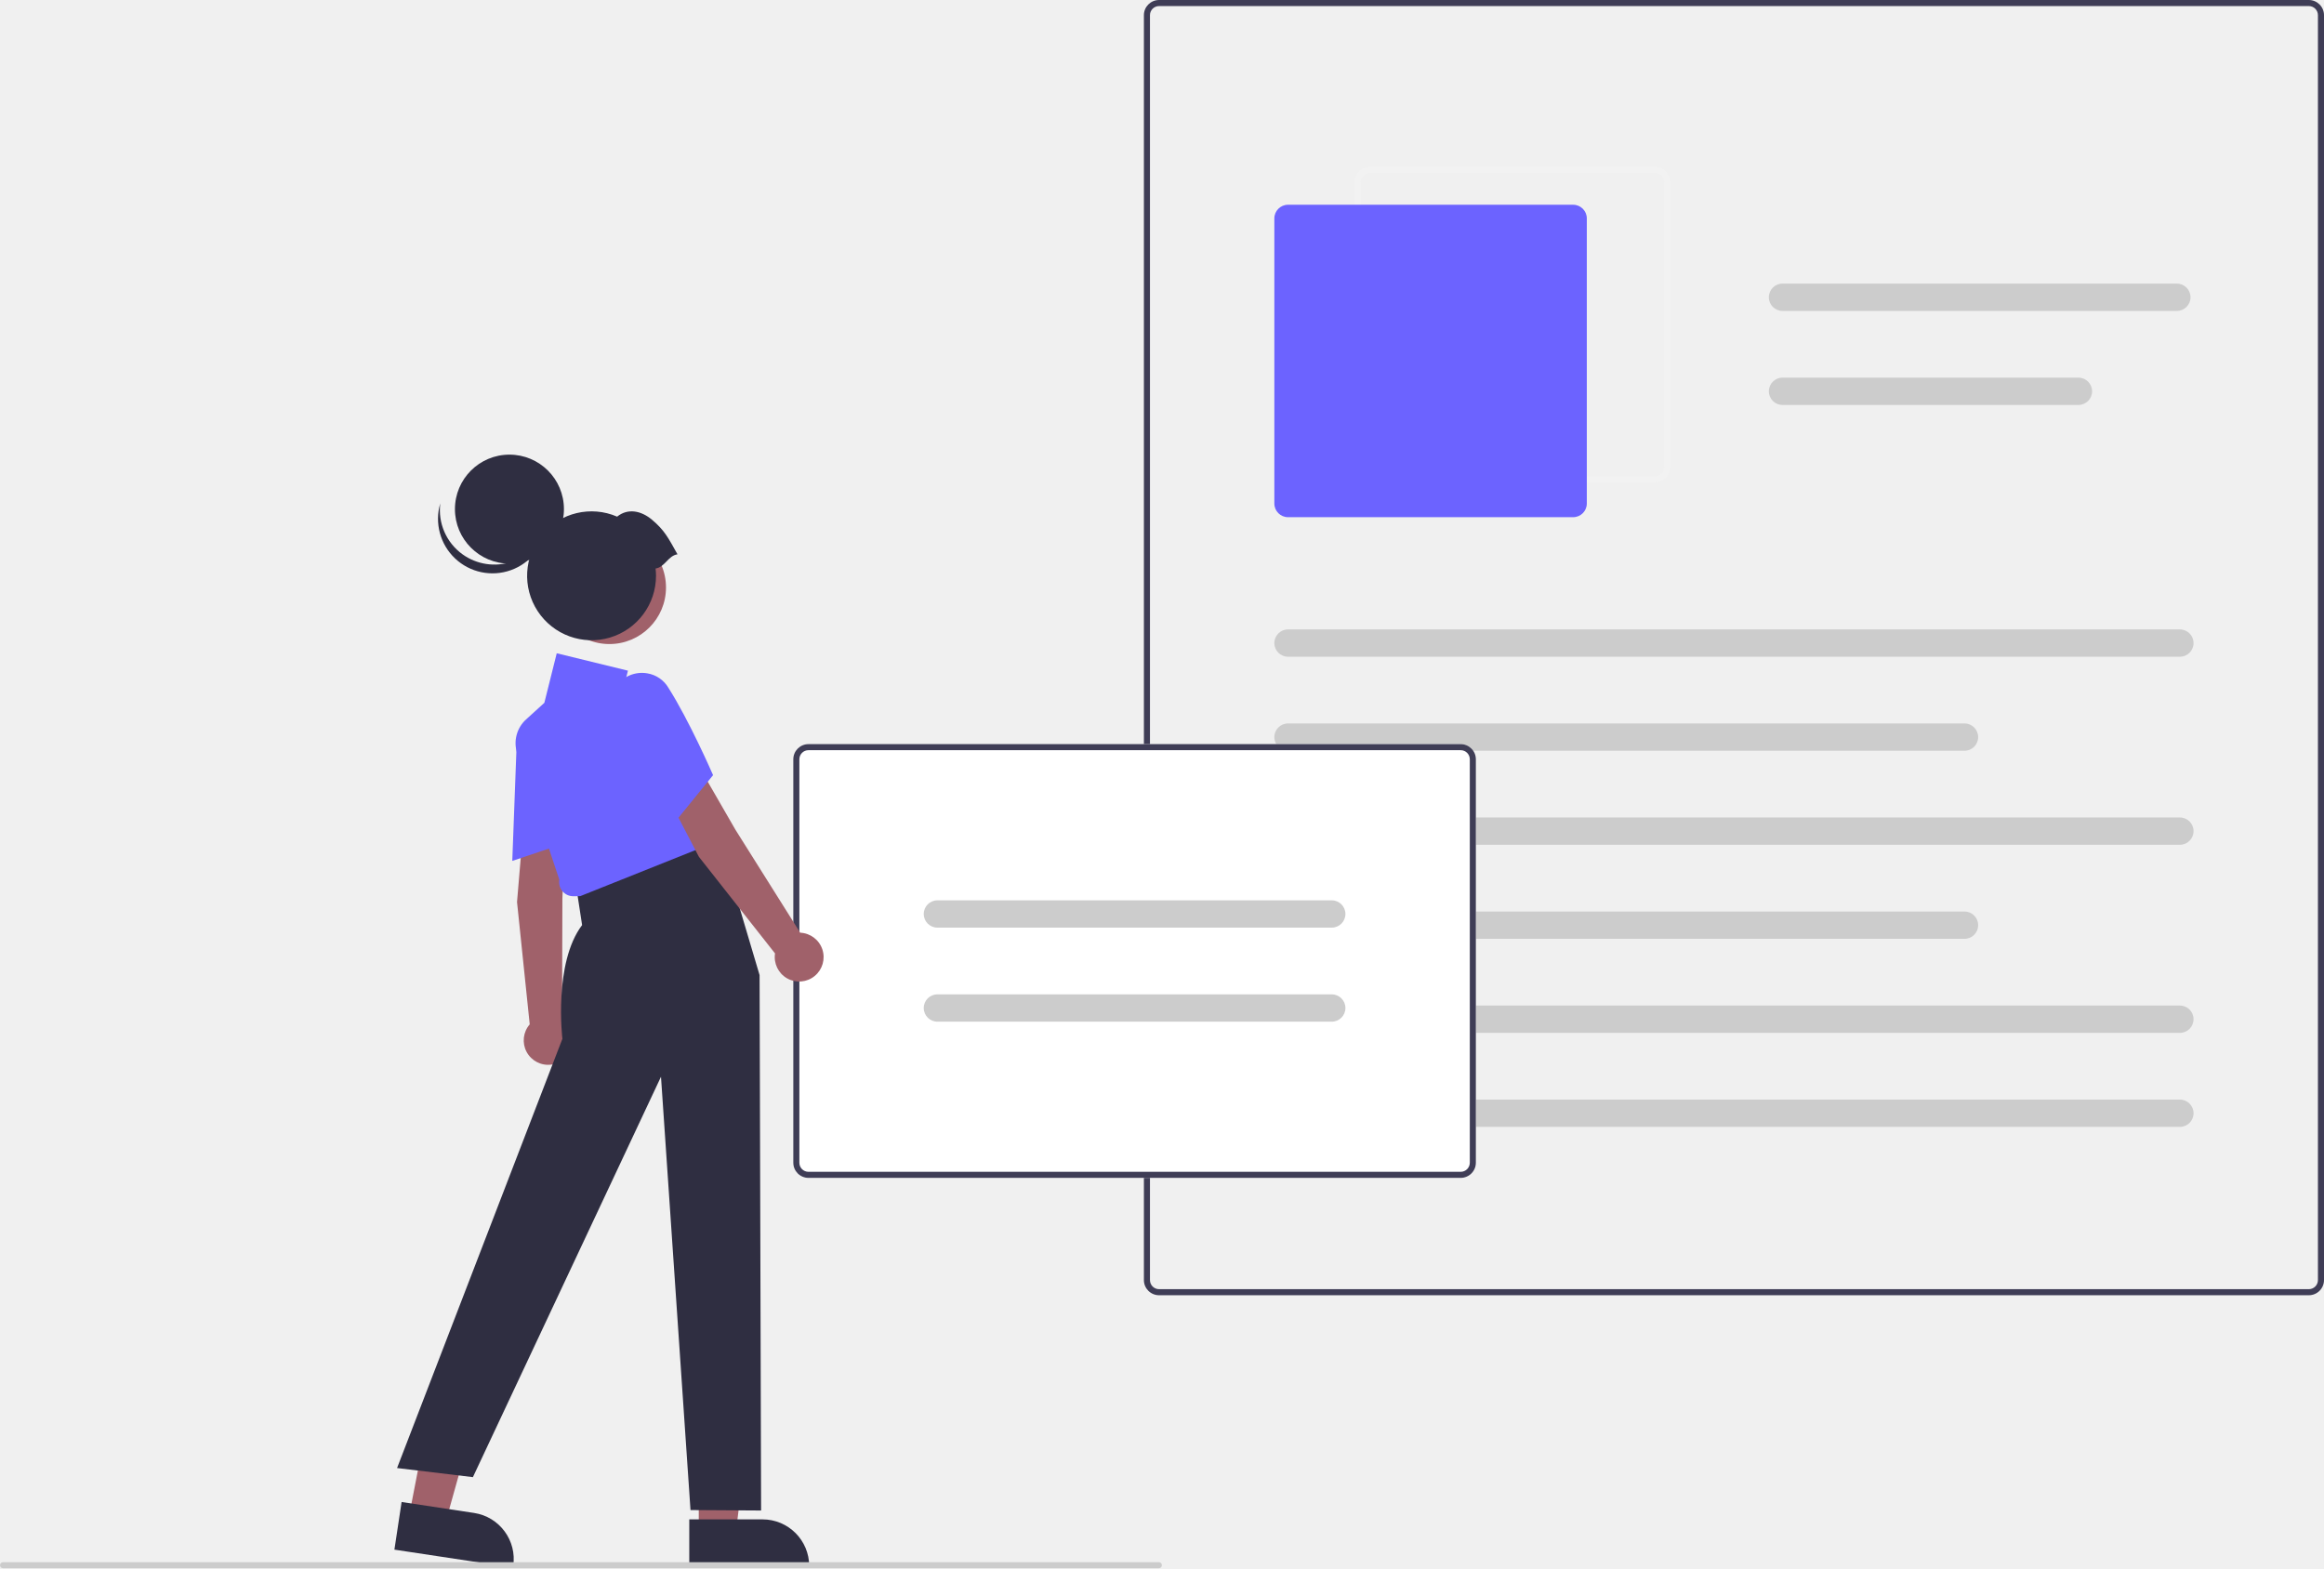
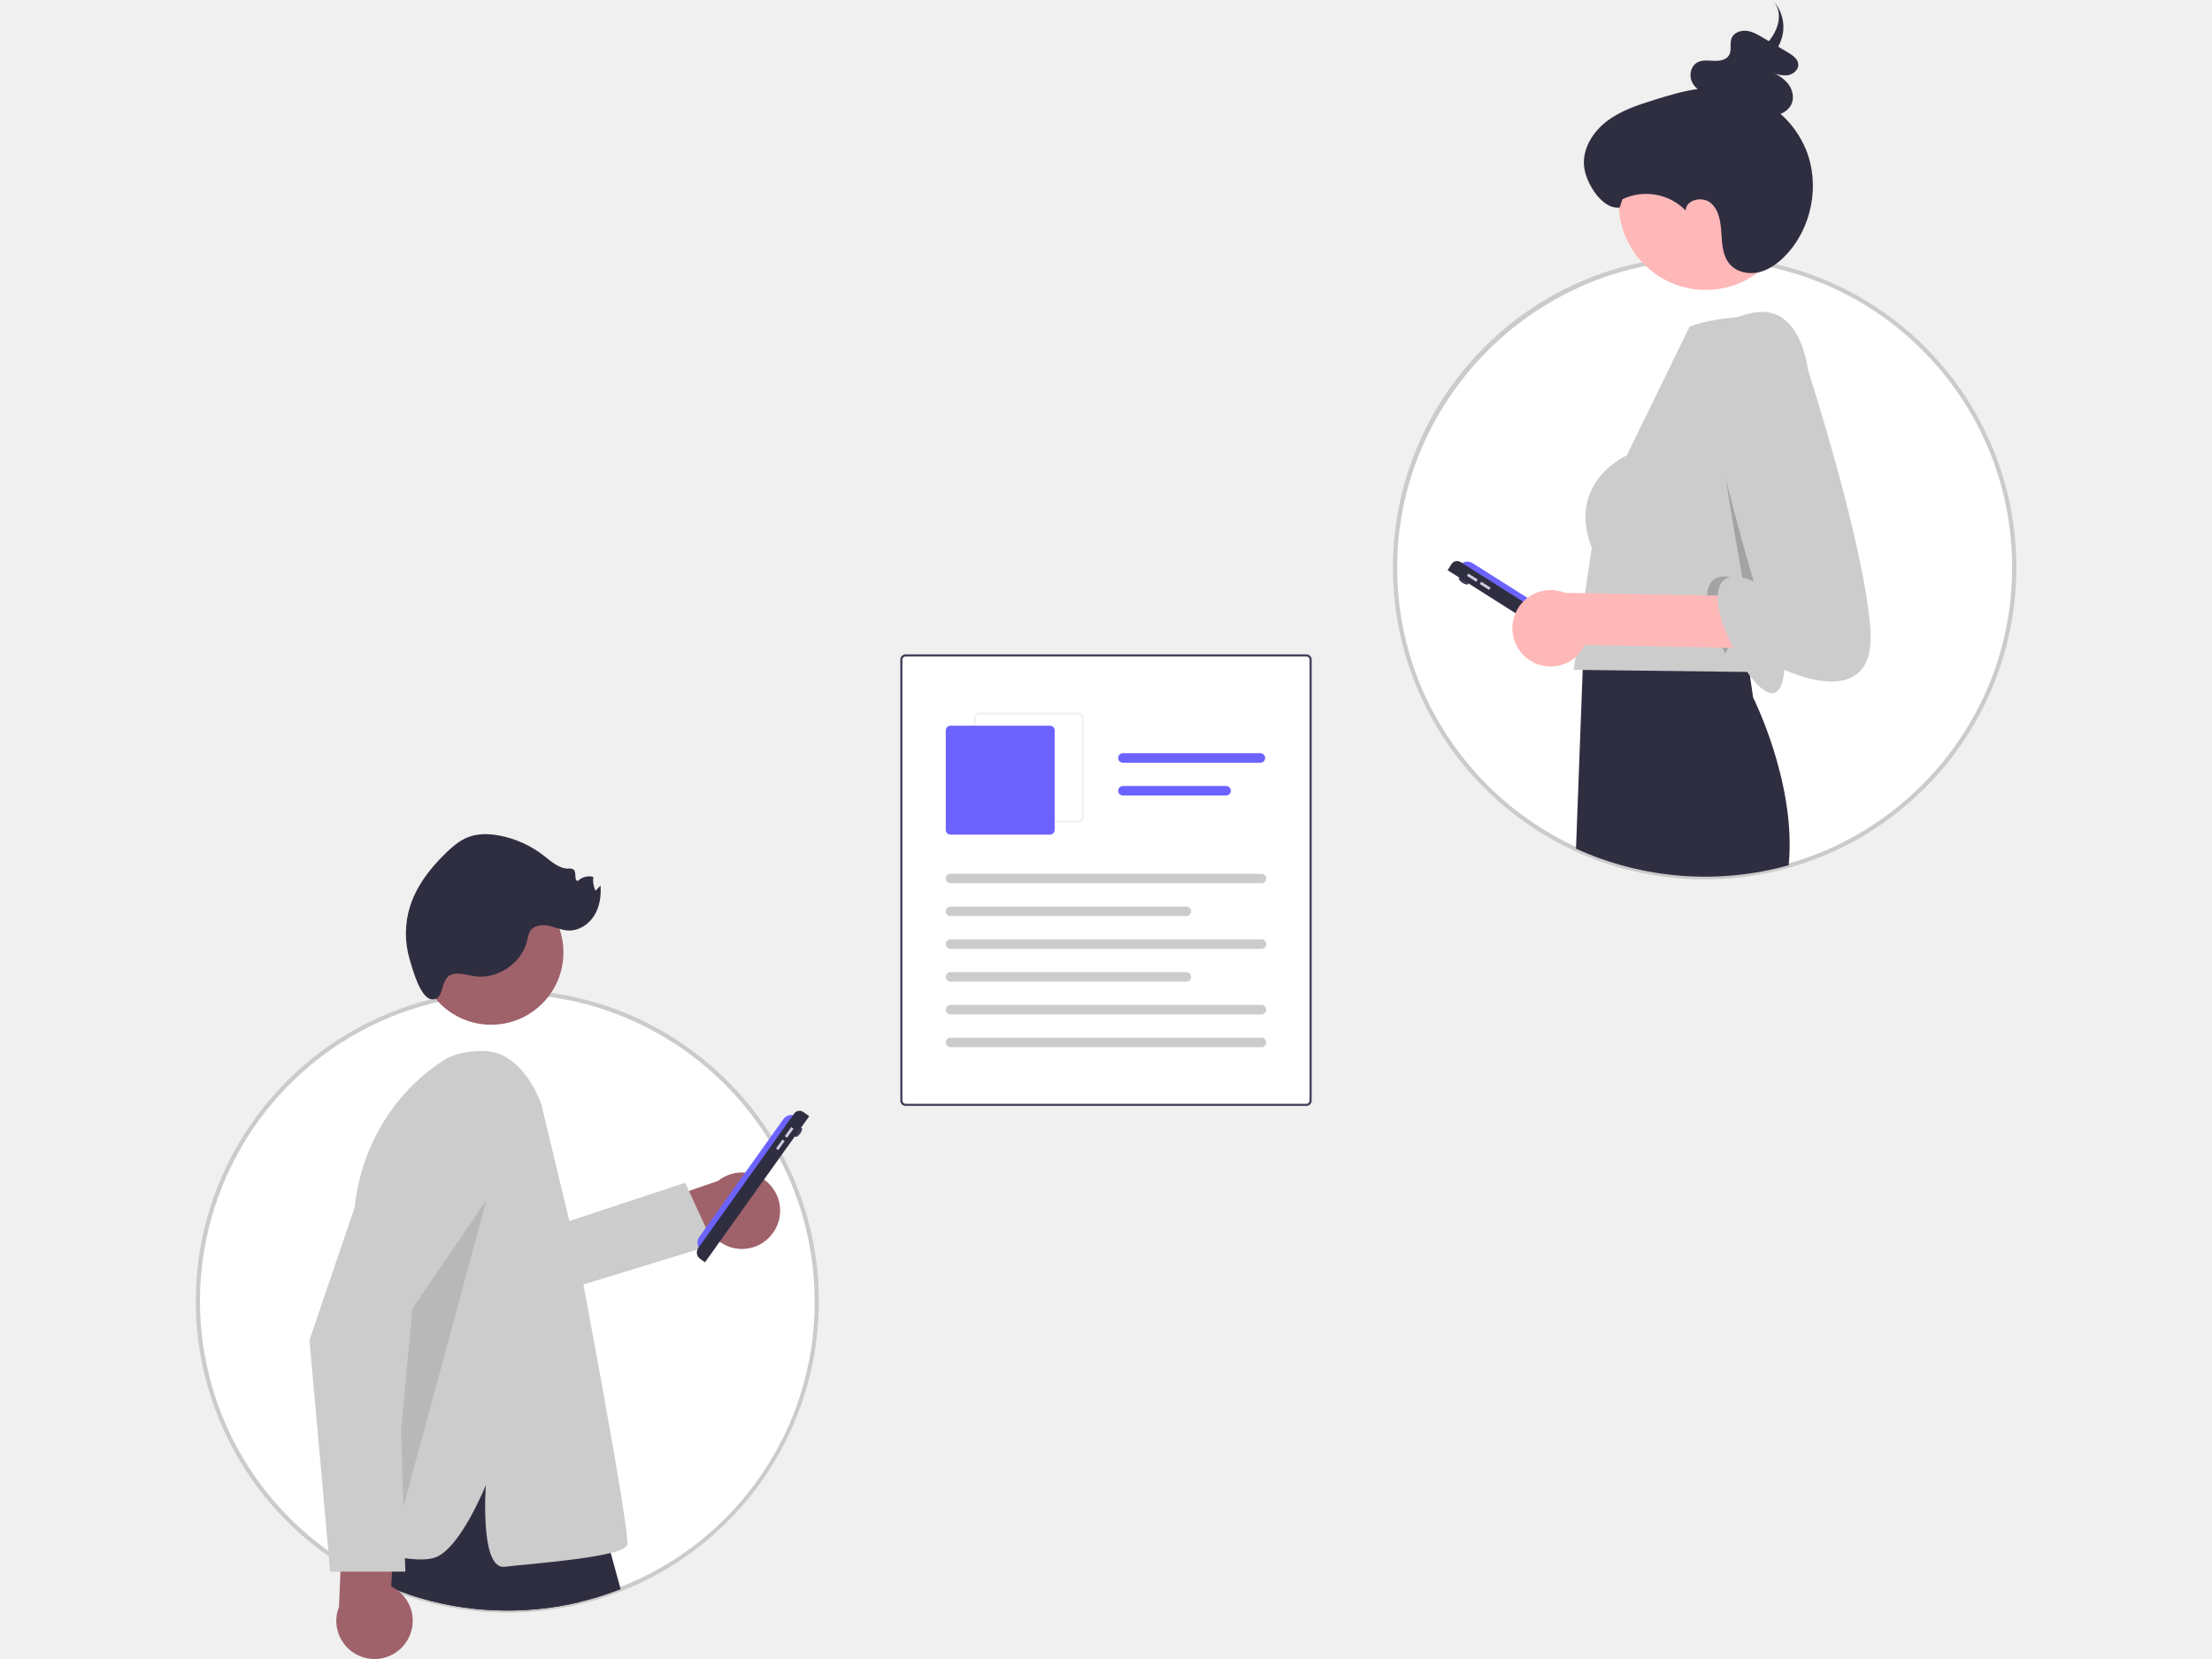
- <svg xmlns="http://www.w3.org/2000/svg" data-name="Layer 1" width="766.067" height="517" viewBox="0 0 766.067 517">
-   <path d="M978.033,618.5h-379a5.006,5.006,0,0,1-5-5v-417a5.006,5.006,0,0,1,5-5h379a5.006,5.006,0,0,1,5,5v417A5.006,5.006,0,0,1,978.033,618.5Zm-379-425a3.003,3.003,0,0,0-3,3v417a3.003,3.003,0,0,0,3,3h379a3.003,3.003,0,0,0,3-3v-417a3.003,3.003,0,0,0-3-3Z" transform="translate(-216.9665 -191.5)" fill="#3f3d56" />
-   <path d="M762.533,350.5h-94a5.006,5.006,0,0,1-5-5v-94a5.006,5.006,0,0,1,5-5h94a5.006,5.006,0,0,1,5,5v94A5.006,5.006,0,0,1,762.533,350.5Zm-94-102a3.003,3.003,0,0,0-3,3v94a3.003,3.003,0,0,0,3,3h94a3.003,3.003,0,0,0,3-3v-94a3.003,3.003,0,0,0-3-3Z" transform="translate(-216.9665 -191.5)" fill="#f2f2f2" />
-   <path d="M735.533,362h-94a4.505,4.505,0,0,1-4.5-4.5v-94a4.505,4.505,0,0,1,4.5-4.5h94a4.505,4.505,0,0,1,4.5,4.5v94A4.505,4.505,0,0,1,735.533,362Z" transform="translate(-216.9665 -191.5)" fill="#6c63ff" />
-   <path d="M935.533,408h-294a4.5,4.5,0,0,1,0-9h294a4.5,4.5,0,1,1,0,9Z" transform="translate(-216.9665 -191.5)" fill="#ccc" />
-   <path d="M864.533,439h-223a4.5,4.5,0,0,1,0-9h223a4.5,4.5,0,1,1,0,9Z" transform="translate(-216.9665 -191.5)" fill="#ccc" />
-   <path d="M934.533,294h-130a4.5,4.5,0,0,1,0-9h130a4.5,4.5,0,1,1,0,9Z" transform="translate(-216.9665 -191.5)" fill="#ccc" />
-   <path d="M902.09,325h-97.556a4.5,4.5,0,0,1,0-9h97.556a4.5,4.5,0,0,1,0,9Z" transform="translate(-216.9665 -191.5)" fill="#ccc" />
-   <path d="M935.533,470h-294a4.5,4.5,0,0,1,0-9h294a4.5,4.5,0,1,1,0,9Z" transform="translate(-216.9665 -191.5)" fill="#ccc" />
-   <path d="M864.533,501h-223a4.5,4.5,0,0,1,0-9h223a4.5,4.5,0,1,1,0,9Z" transform="translate(-216.9665 -191.5)" fill="#ccc" />
-   <path d="M935.533,532h-294a4.5,4.5,0,0,1,0-9h294a4.5,4.5,0,1,1,0,9Z" transform="translate(-216.9665 -191.5)" fill="#ccc" />
-   <path d="M935.533,563h-294a4.5,4.5,0,0,1,0-9h294a4.5,4.5,0,1,1,0,9Z" transform="translate(-216.9665 -191.5)" fill="#ccc" />
-   <path d="M698.463,579.811h-215a5.006,5.006,0,0,1-5-5v-133a5.006,5.006,0,0,1,5-5h215a5.006,5.006,0,0,1,5,5v133A5.006,5.006,0,0,1,698.463,579.811Z" transform="translate(-216.9665 -191.5)" fill="#fff" />
-   <path d="M698.463,579.811h-215a5.006,5.006,0,0,1-5-5v-133a5.006,5.006,0,0,1,5-5h215a5.006,5.006,0,0,1,5,5v133A5.006,5.006,0,0,1,698.463,579.811Zm-215-141a3.003,3.003,0,0,0-3,3v133a3.003,3.003,0,0,0,3,3h215a3.003,3.003,0,0,0,3-3v-133a3.003,3.003,0,0,0-3-3Z" transform="translate(-216.9665 -191.5)" fill="#3f3d56" />
-   <path d="M655.963,497.311h-130a4.5,4.5,0,0,1,0-9h130a4.5,4.5,0,0,1,0,9Z" transform="translate(-216.9665 -191.5)" fill="#ccc" />
-   <path d="M655.963,528.311h-130a4.5,4.5,0,0,1,0-9h130a4.5,4.5,0,0,1,0,9Z" transform="translate(-216.9665 -191.5)" fill="#ccc" />
-   <polygon points="230.335 504.891 242.595 504.891 248.427 457.603 230.333 457.604 230.335 504.891" fill="#a0616a" />
-   <path d="M444.174,692.389l24.144-.001h.001a15.387,15.387,0,0,1,15.386,15.386v.5l-39.531.001Z" transform="translate(-216.9665 -191.5)" fill="#2f2e41" />
-   <polygon points="134.876 499.584 146.998 501.416 159.834 455.532 143.943 452.828 134.876 499.584" fill="#a0616a" />
-   <path d="M349.349,686.659l23.873,3.608.001 0a15.387,15.387,0,0,1,12.914,17.513l-.075.494-39.087-5.908Z" transform="translate(-216.9665 -191.5)" fill="#2f2e41" />
-   <path d="M389.643,462.043l13.612,3.567-.906,22.069-.112,40.182a8.053,8.053,0,1,1-10.657,1.339l-4.183-40.329Z" transform="translate(-216.9665 -191.5)" fill="#a0616a" />
-   <path d="M387.273,436.765a11.112,11.112,0,0,1,6.869-9.882,10.389,10.389,0,0,1,11.245,1.809,9.905,9.905,0,0,1,3.302,7.66c.036,12.929-2.883,31.773-2.912,31.962l-.047.3-19.897,6.7Z" transform="translate(-216.9665 -191.5)" fill="#6c63ff" />
-   <path d="M422.85,473.465l30.433-7.878,14.067,47.378.5,176.5-23.272-.146-9.728-142.854-62,132-25-3,54.5-141.5s-3-25,6.5-37.5l-2-13Z" transform="translate(-216.9665 -191.5)" fill="#2f2e41" />
-   <path d="M402.329,485.252a4.663,4.663,0,0,1-.995-3.751l-13.881-41.645a10.595,10.595,0,0,1,2.922-11.183l6.026-5.478,4.084-16.335,23.471,5.737-1.934,7.735,10.623-1.931,22.374,49.832-46.768,18.693-2.303.036A4.662,4.662,0,0,1,402.329,485.252Z" transform="translate(-216.9665 -191.5)" fill="#6c63ff" />
-   <path d="M434.907,450.091l13.411-4.262,11.031,19.136L480.733,498.984a8.053,8.053,0,1,1-8.291,6.828l-25.092-31.848Z" transform="translate(-216.9665 -191.5)" fill="#a0616a" />
-   <path d="M419.392,429.992a11.111,11.111,0,0,1,.523-12.022,10.394,10.394,0,0,1,10.471-4.482,9.905,9.905,0,0,1,6.885,4.709c6.941,10.907,14.547,28.395,14.623,28.569l.121.278L438.781,463.342Z" transform="translate(-216.9665 -191.5)" fill="#6c63ff" />
-   <circle cx="200.884" cy="193.673" r="18.649" fill="#a0616a" />
-   <circle cx="167.928" cy="167.843" r="17.964" fill="#2f2e41" />
-   <path d="M369.4,374.218a17.965,17.965,0,0,0,27.741-9.432,17.965,17.965,0,1,1-35.042-7.367A17.958,17.958,0,0,0,369.4,374.218Z" transform="translate(-216.9665 -191.5)" fill="#2f2e41" />
-   <path d="M440.292,374.238c-3.136-5.614-4.336-7.96-8.379-11.374-3.576-3.019-7.974-3.906-11.521-1.045A21.245,21.245,0,1,0,433.21,381.32a21.421,21.421,0,0,0-.145-2.402C436.149,378.485,437.209,374.671,440.292,374.238Z" transform="translate(-216.9665 -191.5)" fill="#2f2e41" />
-   <path d="M598.967,708.5h-381a1,1,0,0,1,0-2h381a1,1,0,0,1,0,2Z" transform="translate(-216.9665 -191.5)" fill="#ccc" />
+ <svg xmlns="http://www.w3.org/2000/svg" data-name="Layer 1" width="700" height="525" viewBox="0 0 871.172 793.827">
+   <path d="M695.894,582.261l-191.788,0a2.533,2.533,0,0,1-2.53-2.53l0-211.018a2.533,2.533,0,0,1,2.53-2.53l191.788,0a2.533,2.533,0,0,1,2.53,2.53l0,211.018A2.533,2.533,0,0,1,695.894,582.261Z" transform="translate(-164.4141 -53.0866)" fill="#fff" />
+   <path d="M695.894,582.261l-191.788,0a2.533,2.533,0,0,1-2.53-2.53l0-211.018a2.533,2.533,0,0,1,2.53-2.53l191.788,0a2.533,2.533,0,0,1,2.53,2.53l0,211.018A2.533,2.533,0,0,1,695.894,582.261ZM504.106,367.195a1.52,1.52,0,0,0-1.518,1.518l0,211.017a1.52,1.52,0,0,0,1.518,1.518l191.788,0a1.52,1.52,0,0,0,1.518-1.518l0-211.018a1.52,1.52,0,0,0-1.518-1.518Z" transform="translate(-164.4141 -53.0866)" fill="#3f3d56" />
+   <path d="M586.843,446.643l-47.568,0a2.533,2.533,0,0,1-2.53-2.53l0-47.568a2.533,2.533,0,0,1,2.53-2.53l47.568,0a2.533,2.533,0,0,1,2.53,2.53l0,47.567A2.533,2.533,0,0,1,586.843,446.643ZM539.276,395.027a1.52,1.52,0,0,0-1.518,1.518l0,47.568a1.52,1.52,0,0,0,1.518,1.518l47.568,0a1.52,1.52,0,0,0,1.518-1.518l0-47.567A1.52,1.52,0,0,0,586.843,395.027Z" transform="translate(-164.4141 -53.0866)" fill="#f2f2f2" />
+   <path d="M573.18,452.462l-47.568,0a2.28,2.28,0,0,1-2.277-2.277l0-47.567a2.28,2.28,0,0,1,2.277-2.277l47.567,0a2.28,2.28,0,0,1,2.277,2.277l0,47.567A2.28,2.28,0,0,1,573.18,452.462Z" transform="translate(-164.4141 -53.0866)" fill="#6c63ff" />
+   <path d="M674.387,475.74l-148.775,0a2.277,2.277,0,1,1,0-4.554l148.775,0a2.277,2.277,0,0,1,0,4.554Z" transform="translate(-164.4141 -53.0866)" fill="#ccc" />
+   <path d="M638.459,491.427l-112.846,0a2.277,2.277,0,1,1,0-4.554l112.846,0a2.277,2.277,0,0,1,0,4.554Z" transform="translate(-164.4141 -53.0866)" fill="#ccc" />
+   <path d="M673.881,418.052l-65.785,0a2.277,2.277,0,0,1,0-4.554l65.785,0a2.277,2.277,0,1,1,0,4.554Z" transform="translate(-164.4141 -53.0866)" fill="#6c63ff" />
+   <path d="M657.464,433.739l-49.367,0a2.277,2.277,0,0,1,0-4.554l49.367,0a2.277,2.277,0,0,1,0,4.554Z" transform="translate(-164.4141 -53.0866)" fill="#6c63ff" />
+   <path d="M674.387,507.114l-148.775,0a2.277,2.277,0,0,1,0-4.554l148.775,0a2.277,2.277,0,1,1,0,4.554Z" transform="translate(-164.4141 -53.0866)" fill="#ccc" />
+   <path d="M638.459,522.801l-112.846,0a2.277,2.277,0,0,1,0-4.554l112.846,0a2.277,2.277,0,1,1,0,4.554Z" transform="translate(-164.4141 -53.0866)" fill="#ccc" />
+   <path d="M674.387,538.489l-148.775,0a2.277,2.277,0,1,1,0-4.554l148.775,0a2.277,2.277,0,0,1,0,4.554Z" transform="translate(-164.4141 -53.0866)" fill="#ccc" />
+   <path d="M674.387,554.176l-148.775,0a2.277,2.277,0,0,1,0-4.554l148.775,0a2.277,2.277,0,0,1,0,4.554Z" transform="translate(-164.4141 -53.0866)" fill="#ccc" />
+   <path d="M461.586,675.738a147.994,147.994,0,0,1-93.82,137.75c-2.17.87-4.38,1.68-6.6,2.43q-3.72,1.275-7.52,2.34-2.64.735-5.33,1.38a148.921,148.921,0,0,1-81.61-3.48c-2.07-.69-4.12-1.43-6.15-2.2-2.73-1.05-5.43-2.18-8.08-3.39-.2-.08-.39-.17-.58-.26-1.04-.48-2.05-.96-3.08-1.47h-.01q-2.115-1.02-4.19-2.12-4.77-2.52-9.33-5.37-2.37-1.47-4.67-3.05a147.939,147.939,0,0,1,53-267.52q3.915-.81,7.91-1.4c1.67-.26,3.36-.48,5.05-.67,1.21-.14,2.42-.27,3.65-.37h.01q4.935-.45,9.96-.56c.46-.01.92-.02,1.39-.03.26,0,.52-.01.78,0h.01c.4-.01.8-.01,1.21-.01,1.68,0,3.36.03,5.03.09q5.52.18,10.92.76c2.08.22,4.13.49,6.18.79.23.04.47.07.7.11.68.11,1.37.22,2.05.34,1.44.23,2.87.5,4.3.79,1.34.27,2.67.55,4,.85a144.127,144.127,0,0,1,14.54,4.13,148.41,148.41,0,0,1,77.94,61.93q.765,1.215,1.5,2.46c.38.62.74,1.24,1.1,1.87q.195.315.36.63c.08.12.14.24.21.36.66,1.15,1.3,2.32,1.92,3.49A147.344,147.344,0,0,1,461.586,675.738Z" transform="translate(-164.4141 -53.0866)" fill="#fff" />
+   <path d="M313.602,824.743A149.813,149.813,0,0,1,266.391,817.108c-1.963-.655-3.987-1.379-6.19-2.214-2.778-1.068-5.516-2.217-8.141-3.416-.175-.069-.382-.166-.59-.264-.995-.459-1.969-.921-2.958-1.41l-.141-.064c-1.404-.677-2.825-1.396-4.224-2.137-3.185-1.683-6.345-3.502-9.392-5.406-1.585-.983-3.17-2.019-4.706-3.074a148.939,148.939,0,0,1,53.365-269.324c2.618-.541,5.298-1.016,7.965-1.41,1.58-.246,3.293-.473,5.084-.674,1.218-.141,2.439-.272,3.681-.373,3.295-.299,6.669-.489,10.029-.563l1.659-.032c.19-.003.38-.004.57.002.356-.01.764-.01,1.182-.01,1.692,0,3.396.03,5.066.09,3.688.121,7.387.378,10.991.765,1.908.202,3.942.462,6.218.795l.961.152c.605.097,1.215.196,1.818.302,1.297.207,2.676.46,4.325.795,1.346.271,2.684.553,4.021.854a145.761,145.761,0,0,1,14.643,4.159,149.83,149.83,0,0,1,78.465,62.348q.769,1.22,1.513,2.48c.377.614.742,1.243,1.107,1.882.117.188.24.403.355.619.056.088.105.175.154.263l.057.101c.628,1.095,1.262,2.246,1.94,3.525A149.044,149.044,0,0,1,368.132,814.419c-2.118.849-4.356,1.673-6.646,2.447-2.48.85-5.028,1.643-7.57,2.355-1.76.49-3.565.958-5.367,1.39A149.99,149.99,0,0,1,313.602,824.743ZM249.035,807.838h.005l.22.104c1.021.506,2.023.982,3.055,1.458.182.086.353.167.533.24,2.631,1.2,5.331,2.333,8.067,3.385,2.172.824,4.172,1.54,6.108,2.185a147.79,147.79,0,0,0,81.061,3.456c1.778-.426,3.559-.888,5.295-1.371,2.504-.702,5.016-1.483,7.464-2.322,2.259-.764,4.462-1.575,6.552-2.413a146.161,146.161,0,0,0,93.192-136.822v-.001A146.852,146.852,0,0,0,443.453,606.808c-.668-1.26-1.29-2.392-1.904-3.461l-.074-.131c-.032-.057-.062-.114-.1-.171l-.054-.092q-.149-.283-.324-.568c-.373-.651-.728-1.262-1.102-1.873-.494-.836-.989-1.648-1.494-2.45a147.827,147.827,0,0,0-77.417-61.517,143.546,143.546,0,0,0-14.439-4.101c-1.32-.298-2.643-.577-3.975-.845-1.622-.329-2.975-.578-4.26-.783-.609-.107-1.21-.204-1.805-.3l-.959-.152c-2.222-.325-4.231-.582-6.114-.781-3.556-.382-7.205-.636-10.847-.755-1.649-.06-3.329-.089-4.997-.089-.407.001-.794,0-1.186.009-.229-.006-.385-.004-.542-.002l-1.641.032c-3.313.073-6.641.26-9.89.556l-.101.004c-1.137.096-2.336.225-3.535.363-1.767.199-3.452.422-5.011.665-2.637.39-5.279.857-7.861,1.391a146.939,146.939,0,0,0-52.643,265.712c1.518,1.043,3.076,2.061,4.637,3.029,3.009,1.88,6.126,3.675,9.27,5.335C246.392,806.528,247.72,807.201,249.035,807.838Z" transform="translate(-164.4141 -53.0866)" fill="#cbcbcb" />
+   <path d="M440.232,643.601a18.172,18.172,0,0,1-27.838,1.207l-39.047,14.131L358.973,637.305l55.422-19.181a18.27,18.27,0,0,1,25.837,25.477Z" transform="translate(-164.4141 -53.0866)" fill="#9f616a" />
+   <polygon points="153.806 592.529 234.25 565.939 247.806 595.529 172.806 618.529 153.806 592.529" fill="#ccc" />
+   <path d="M348.316,819.638a148.921,148.921,0,0,1-81.61-3.48l1.8-17.02,1.67-15.9,25.05-38.73,8.03-12.41,33.09,12.03,3.37,21.25,5.37,33.89Z" transform="translate(-164.4141 -53.0866)" fill="#2f2e41" />
+   <path d="M367.766,813.488c-2.17.87-4.38,1.68-6.6,2.43q-3.72,1.275-7.52,2.34-2.64.735-5.33,1.38a148.921,148.921,0,0,1-81.61-3.48c-2.07-.69-4.12-1.43-6.15-2.2a115.185,115.185,0,0,1-.54,17.75,209.818,209.818,0,0,1-7.54-21.14c-.15-.48-.29-.96-.43-1.44-.7-2.42-1.32-4.73-1.88-6.9-.64-2.51-1.19-4.84-1.65-6.97-1.83-8.36-2.41-13.53-2.41-13.53l19.55-40.6,3.91.45,1.62.18,9.8,1.12,14.24,1.63,23.07,2.63,21.42,18.24,19.19,16.35s1.6,5.44,4.11,14.45C364.376,801.018,365.986,806.888,367.766,813.488Z" transform="translate(-164.4141 -53.0866)" fill="#2f2e41" />
+   <circle cx="141.372" cy="455.742" r="34.591" fill="#9f616a" />
+   <path d="M329.865,581.698S321.551,556,302,556c-4.888,0-12.776.405-19.188,4.589-25.816,16.846-41.521,45.48-42.724,76.283l-6.011,153.881s33.087,12.031,45.118,7.52,24.063-34.591,24.063-34.591-3.008,40.606,9.024,39.102,57.15-4.512,58.654-10.528-23.024-135.362-23.024-135.362Z" transform="translate(-164.4141 -53.0866)" fill="#ccc" />
+   <path d="M288.97,518.97c3.103-.185,6.133.864,9.215,1.273,11.025,1.464,22.495-6.537,24.929-17.389a13.342,13.342,0,0,1,1.275-4.154c1.697-2.77,5.561-3.299,8.747-2.662s6.205,2.128,9.45,2.298c5.009.263,9.818-2.821,12.488-7.068s3.425-9.472,3.065-14.475l-2.401,2.52a12.197,12.197,0,0,1-1.087-6.629,7.692,7.692,0,0,0-7.286,1.864c-2.117.225-.519-3.928-2.092-5.363a3.639,3.639,0,0,0-2.56-.479c-4.505.043-8.149-3.402-11.698-6.176a49.711,49.711,0,0,0-20.996-9.577c-5.087-.992-10.496-1.152-15.319.743-3.962,1.556-7.278,4.389-10.345,7.339-7.552,7.262-14.24,15.795-17.382,25.79a43.415,43.415,0,0,0-.208,25.175c1.266,4.273,5.082,18.907,10.667,19.248C284.448,531.676,280.234,519.491,288.97,518.97Z" transform="translate(-164.4141 -53.0866)" fill="#2f2e41" />
+   <polygon points="139.162 574.153 103.741 626.104 92.413 746.774 139.162 574.153" opacity="0.1" style="isolation:isolate" />
+   <ellipse cx="452.891" cy="594.908" rx="2.642" ry="0.991" transform="translate(-458.8448 564.9681) rotate(-54.49277)" fill="#3f3d56" />
+   <path d="M406.462,651.452h0a4.624,4.624,0,0,1-1.079-6.45h0l40.286-56.464a4.624,4.624,0,0,1,6.45-1.079h0l-45.658,63.993Z" transform="translate(-164.4141 -53.0866)" fill="#6c63ff" />
+   <path d="M408.116,657.096l-2.331-1.663a3.743,3.743,0,0,1-.873-5.22l45.869-64.289a3.16,3.16,0,0,1,4.408-.737l0,0,2.805,2.001h0L408.116,657.096h0Z" transform="translate(-164.4141 -53.0866)" fill="#2f2e41" />
+   <rect x="445.757" y="594.288" width="5.285" height="1.321" transform="translate(-460.7613 561.3282) rotate(-54.49277)" fill="#d0cde1" />
+   <rect x="441.536" y="600.203" width="5.285" height="1.321" transform="translate(-467.3457 560.3722) rotate(-54.49277)" fill="#d0cde1" />
+   <path d="M264.868,839.222a18.172,18.172,0,0,0-6.889-26.999l2.244-41.465-24.865-7.509-2.346,58.601a18.27,18.27,0,0,0,31.857,17.372Z" transform="translate(-164.4141 -53.0866)" fill="#9f616a" />
+   <path d="M264.735,805.116H228.763l-9.898-110.805.034-.101,33.669-98.883a26.49,26.49,0,1,1,48.236,21.398l-39.618,71.347Z" transform="translate(-164.4141 -53.0866)" fill="#ccc" />
+   <path d="M1034.586,324.582a148.135,148.135,0,1,1-151.39-147.96c.46-.01.92-.02,1.39-.03.66-.01,1.33-.01,2-.01,1.68,0,3.36.03,5.03.09q5.52.18,10.92.76c2.08.22,4.13.49,6.18.79.23.04.47.07.7.11a146.198,146.198,0,0,1,24.89,6.11A148.077,148.077,0,0,1,1034.586,324.582Z" transform="translate(-164.4141 -53.0866)" fill="#fff" />
+   <path d="M886.448,473.857c-82.171.004-149.055-66.806-149.133-148.995A149.136,149.136,0,0,1,883.174,175.622l1.39-.03c2.355-.034,4.752-.003,7.088.081,3.684.121,7.383.378,10.991.766,1.91.202,3.945.462,6.218.795l.726.114a148.835,148.835,0,0,1,125.999,147.235v-.001c.078,82.233-66.761,149.198-148.995,149.276Zm.122-296.275c-.66,0-1.32,0-1.969.01l-1.383.03c-79.423,1.745-143.978,67.796-143.903,147.238.076,81.081,66.07,146.993,147.133,146.997h.141c81.131-.077,147.073-66.144,146.997-147.274v-.001A146.835,146.835,0,0,0,909.264,179.32l-.719-.113c-2.22-.325-4.229-.582-6.114-.781-3.56-.383-7.209-.637-10.848-.755-1.649-.06-3.329-.089-4.997-.089Z" transform="translate(-164.4141 -53.0866)" fill="#cbcbcb" />
+   <ellipse cx="771.108" cy="331.157" rx="0.991" ry="2.642" transform="translate(-85.62867 752.3724) rotate(-57.656)" fill="#3f3d56" />
+   <path d="M769.014,323.967h0a4.624,4.624,0,0,1,6.381-1.433h0l58.601,37.109a4.624,4.624,0,0,1,1.433,6.381h0l-66.415-42.057Z" transform="translate(-164.4141 -53.0866)" fill="#6c63ff" />
+   <path d="M763.471,325.93l1.844-2.911a3.16,3.16,0,0,1,4.36-.979l0,0,66.722,42.252a3.742,3.742,0,0,1,1.16,5.164l-1.532,2.419h0l-72.554-45.945Z" transform="translate(-164.4141 -53.0866)" fill="#2f2e41" />
+   <rect x="774.623" y="326.859" width="1.321" height="5.285" transform="translate(-82.28766 755.1307) rotate(-57.656)" fill="#d0cde1" />
+   <rect x="780.763" y="330.747" width="1.321" height="5.285" transform="translate(-82.71744 762.1251) rotate(-57.656)" fill="#d0cde1" />
+   <circle cx="722.567" cy="97.079" r="41.652" fill="#ffb8b8" />
+   <path d="M926.646,467.102a148.694,148.694,0,0,1-101.75-7.95l3.2-85.5.24-6.65.09-2.16.11-3.18.08-2.03s.13-.01.38-.02c.68-.05,2.25-.16,4.5-.29,2.61-.15,6.12-.34,10.21-.51.97-.04,1.97-.08,3-.13,21.54-.8,55.18-.97,59.63,5.52l.56,3.82.9,6.17,1.84,12.61S930.556,428.402,926.646,467.102Z" transform="translate(-164.4141 -53.0866)" fill="#2f2e41" />
+   <path d="M937.22,251.459,929.016,327.239,913.392,361.8l-5.791,12.816-83.812-1.016,8.635-58.414C820.234,283.693,849.187,270.994,849.187,270.994L879.22,209.459s8-4,28.889-5.007c19.419-.936,4.111,2.007,4.111,2.007C937.618,203.919,937.22,251.459,937.22,251.459Z" transform="translate(-164.4141 -53.0866)" fill="#ccc" />
+   <path d="M912.016,331.239l-15.625,34.561c-5.018-9.387-8.838-20.018-8.838-26.297,0-17.27,17.27-8.127,17.27-8.127s-13.969-76.446-13.969-99.304C890.855,216.889,903.513,284.269,912.016,331.239Z" transform="translate(-164.4141 -53.0866)" opacity="0.2" style="isolation:isolate" />
+   <path d="M934.985,124.789a46.684,46.684,0,0,0-12.252-17.252,9.108,9.108,0,0,0,5.124-4.317c1.603-3.173.754-7.153-1.426-9.993a18.192,18.192,0,0,0-7.463-5.371,14.751,14.751,0,0,0,6.796,1.307c2.833-.295,5.665-2.518,5.497-5.276-.16-2.628-2.745-4.405-5.065-5.776q-2.258-1.334-4.515-2.669a23.513,23.513,0,0,0,1.176-2.668,18.509,18.509,0,0,0-4.004-19.688c4.929,5.018,3.67,12.783-1.199,19.085-.157.203-.326.401-.489.602q-1.447-.855-2.895-1.711c-2.406-1.422-4.908-2.878-7.703-3.213s-5.979.771-7.12,3.264c-1.221,2.669.167,6.075-1.424,8.553-1.393,2.168-4.433,2.63-7.069,2.527-2.635-.103-5.437-.519-7.782.647-3.26,1.62-4.329,6.003-2.879,9.271a9.85,9.85,0,0,0,2.806,3.569c-6.976.974-13.847,3.046-20.599,5.152-7.962,2.484-16.072,5.123-22.726,10.152-6.654,5.029-11.695,12.966-11.061,21.282s8.896,21.414,17.129,20.085l1.253-3.924a26.476,26.476,0,0,1,30.278,5.383c.095-5.236,8.064-6.975,12.036-3.562s4.737,9.185,5.045,14.413c.308,5.228.6,10.92,4.043,14.865,3.305,3.787,8.935,4.961,13.833,3.833,4.898-1.128,9.132-4.235,12.639-7.835C937.693,162.463,941.791,141.706,934.985,124.789Z" transform="translate(-164.4141 -53.0866)" fill="#2f2e41" />
+   <path d="M802.134,368.596a18.172,18.172,0,0,0,26.999-6.889l113.465,2.244,7.509-24.865-130.601-2.346a18.27,18.27,0,0,0-17.372,31.857Z" transform="translate(-164.4141 -53.0866)" fill="#ffb8b8" />
+   <path d="M912.443,202.357s-26.413,2.032-26.413,24.89,23.874,104.13,23.874,104.13-17.27-9.143-17.27,8.127,28.953,67.557,32.001,34.033c0,0,43.684,21.334,41.144-18.794s-29.969-124.956-29.969-124.956S932.761,200.833,912.443,202.357Z" transform="translate(-164.4141 -53.0866)" fill="#ccc" />
</svg>
